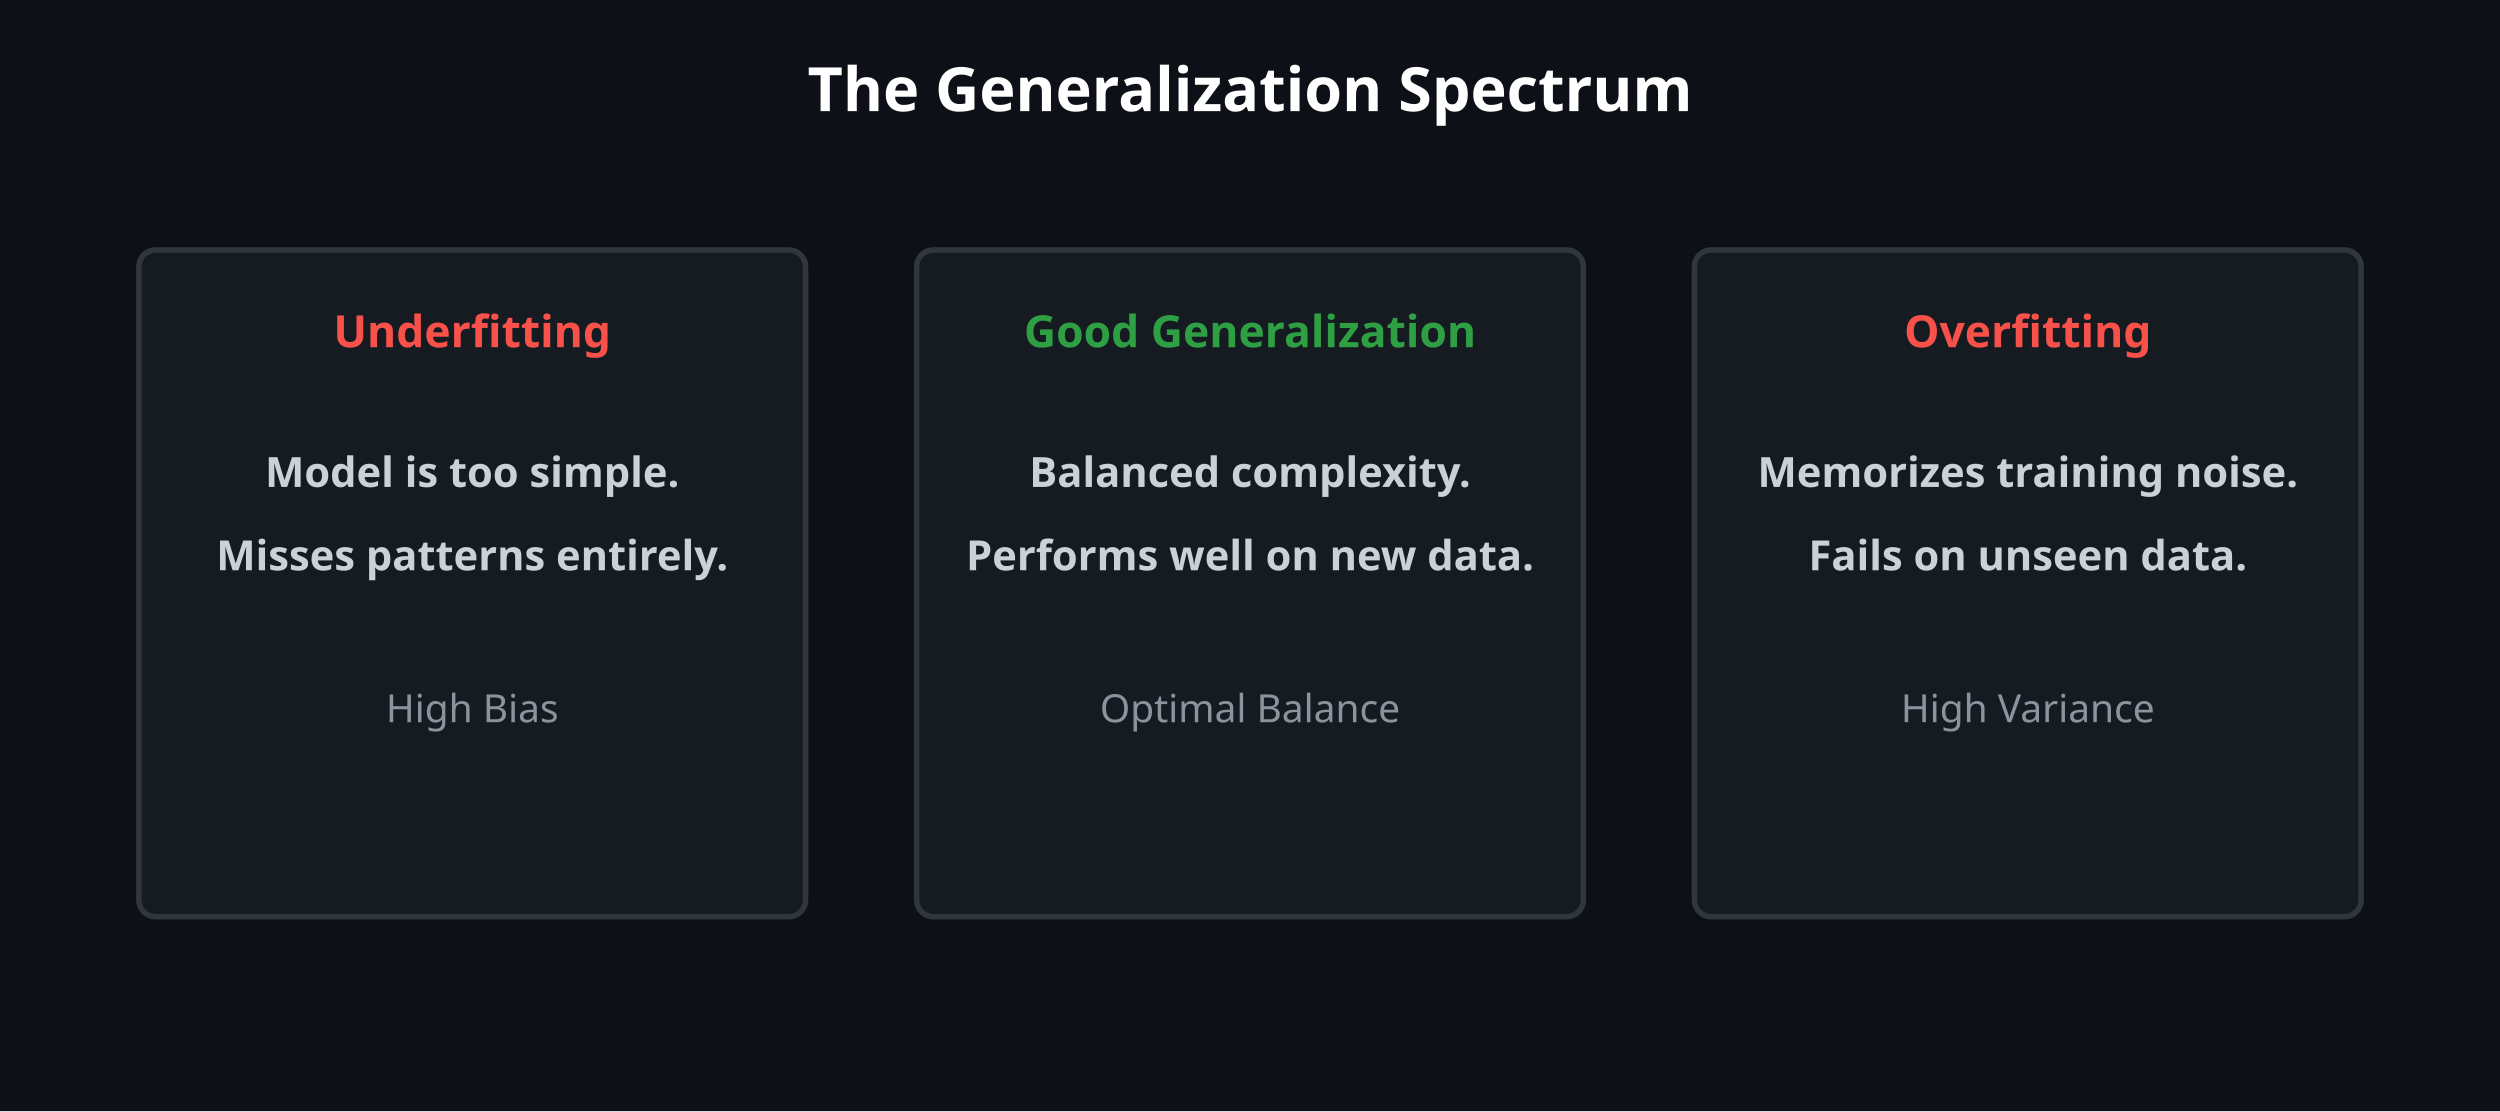
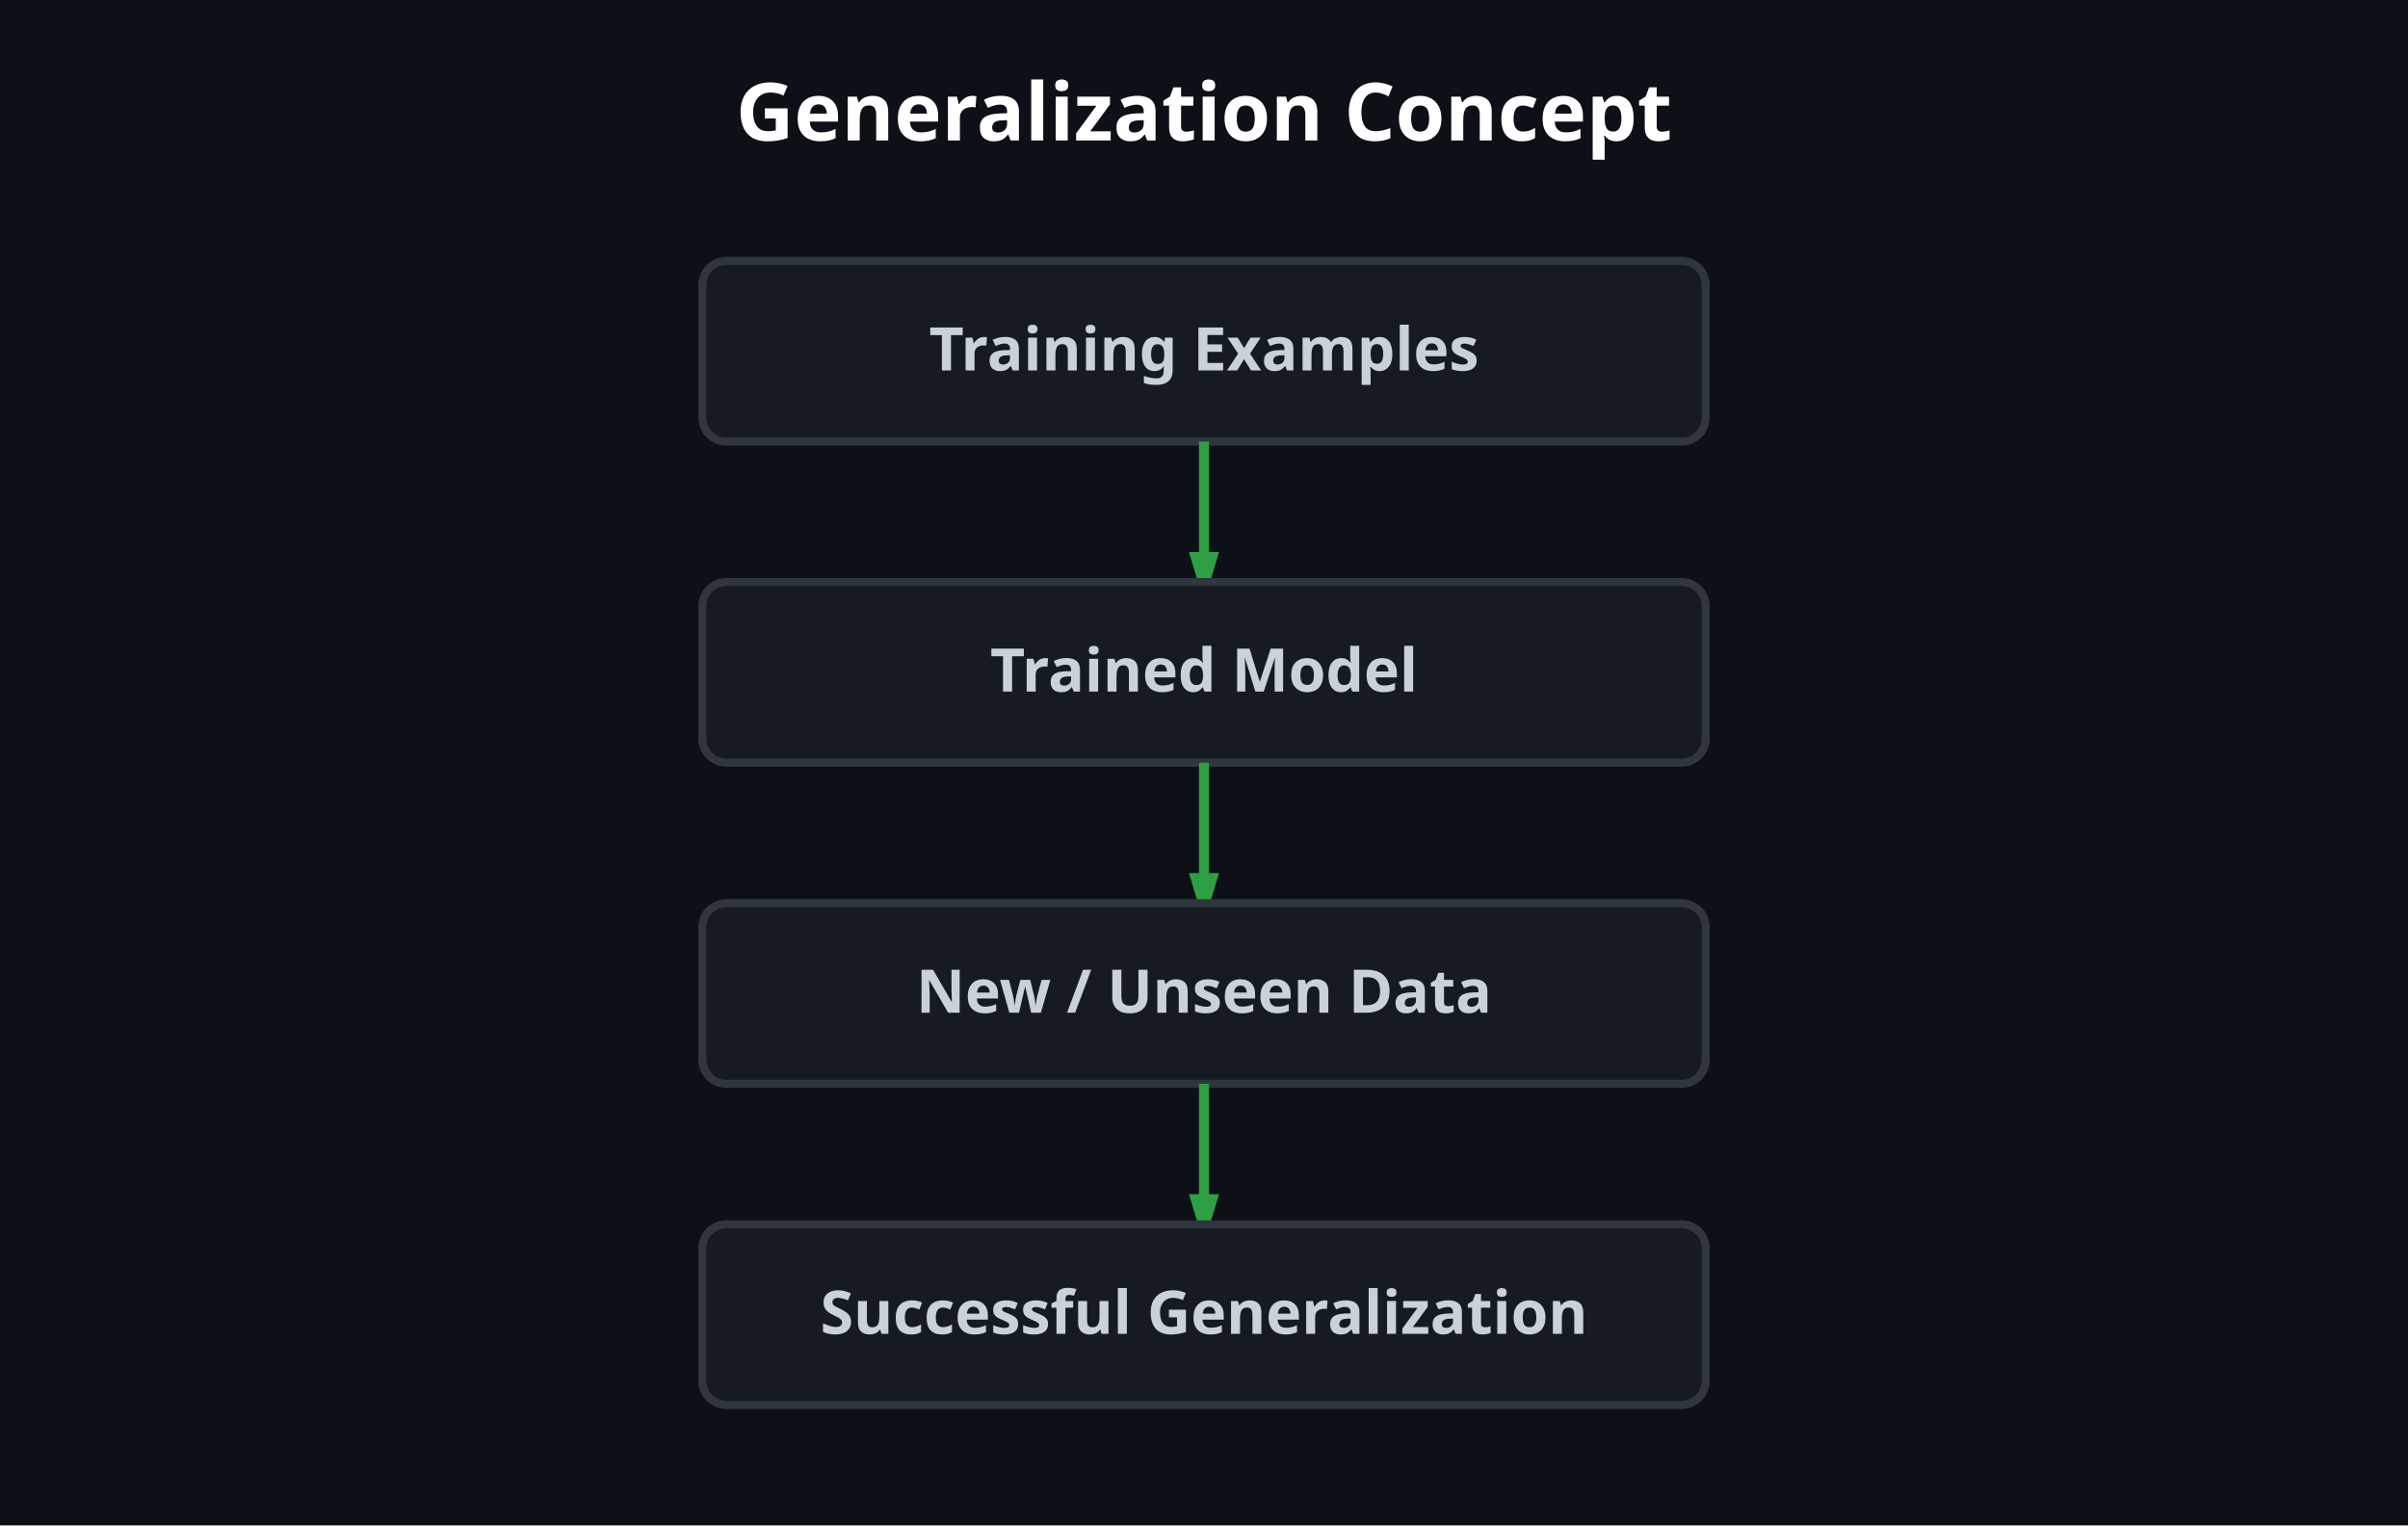
- <svg xmlns="http://www.w3.org/2000/svg" width="900" height="400" viewBox="0 0 900 400">
+ <svg xmlns="http://www.w3.org/2000/svg" width="600" height="380" viewBox="0 0 600 380">
  <rect width="100%" height="100%" fill="#0d1117" />
  <style>
-     .title { fill: #ffffff; font-family: sans-serif; font-size: 22px; font-weight: bold; text-anchor: middle; }
-     .box { fill: #161b22; stroke: #30363d; stroke-width: 2px; rx: 6px; }
-     .text { fill: #c9d1d9; font-family: sans-serif; font-size: 15px; font-weight: bold; text-anchor: middle; dominant-baseline: middle; }
-   </style>
-   <text x="450" y="40" class="title">The Generalization Spectrum</text>
-   <rect x="50" y="90" width="240" height="240" class="box" />
-   <text x="170" y="125" fill="#f85149" font-family="sans-serif" font-size="16" font-weight="bold" text-anchor="middle">Underfitting</text>
-   <text x="170" y="170" class="text">Model is too simple.</text>
-   <text x="170" y="200" class="text">Misses patterns entirely.</text>
-   <text x="170" y="260" fill="#8b949e" font-family="sans-serif" font-size="14" text-anchor="middle">High Bias</text>
-   <rect x="330" y="90" width="240" height="240" class="box" stroke="#2ea043" />
-   <text x="450" y="125" fill="#2ea043" font-family="sans-serif" font-size="16" font-weight="bold" text-anchor="middle">Good Generalization</text>
-   <text x="450" y="170" class="text">Balanced complexity.</text>
-   <text x="450" y="200" class="text">Performs well on new data.</text>
-   <text x="450" y="260" fill="#8b949e" font-family="sans-serif" font-size="14" text-anchor="middle">Optimal Balance</text>
-   <rect x="610" y="90" width="240" height="240" class="box" />
-   <text x="730" y="125" fill="#f85149" font-family="sans-serif" font-size="16" font-weight="bold" text-anchor="middle">Overfitting</text>
-   <text x="730" y="170" class="text">Memorizes training noise.</text>
-   <text x="730" y="200" class="text">Fails on unseen data.</text>
-   <text x="730" y="260" fill="#8b949e" font-family="sans-serif" font-size="14" text-anchor="middle">High Variance</text>
+      .box { fill: #161b22; stroke: #30363d; stroke-width: 2px; rx: 6px; }
+      .text { fill: #c9d1d9; font-family: sans-serif; font-size: 15px; font-weight: bold; text-anchor: middle; dominant-baseline: middle; }
+      .arrow { stroke: #2ea043; stroke-width: 2.5px; fill: none; marker-end: url(#arrow); }
+    </style>
+   <defs>
+     <marker id="arrow" viewBox="0 0 10 10" refX="6" refY="5" markerWidth="5" markerHeight="5" orient="auto-start-reverse">
+       <path d="M 0 2 L 10 5 L 0 8 z" fill="#2ea043" />
+     </marker>
+   </defs>
+   <text x="300" y="35" fill="#ffffff" font-family="sans-serif" font-size="20" font-weight="bold" text-anchor="middle">Generalization Concept</text>
+   <rect x="175" y="65" width="250" height="45" class="box" stroke="#58a6ff" />
+   <text x="300" y="87" class="text" fill="#58a6ff">Training Examples</text>
+   <path d="M 300 110 L 300 145" class="arrow" />
+   <rect x="175" y="145" width="250" height="45" class="box" />
+   <text x="300" y="167" class="text">Trained Model</text>
+   <path d="M 300 190 L 300 225" class="arrow" />
+   <rect x="175" y="225" width="250" height="45" class="box" stroke="#58a6ff" />
+   <text x="300" y="247" class="text" fill="#58a6ff">New / Unseen Data</text>
+   <path d="M 300 270 L 300 305" class="arrow" />
+   <rect x="175" y="305" width="250" height="45" class="box" fill="#1f6feb" />
+   <text x="300" y="327" class="text" fill="#ffffff">Successful Generalization</text>
</svg>
